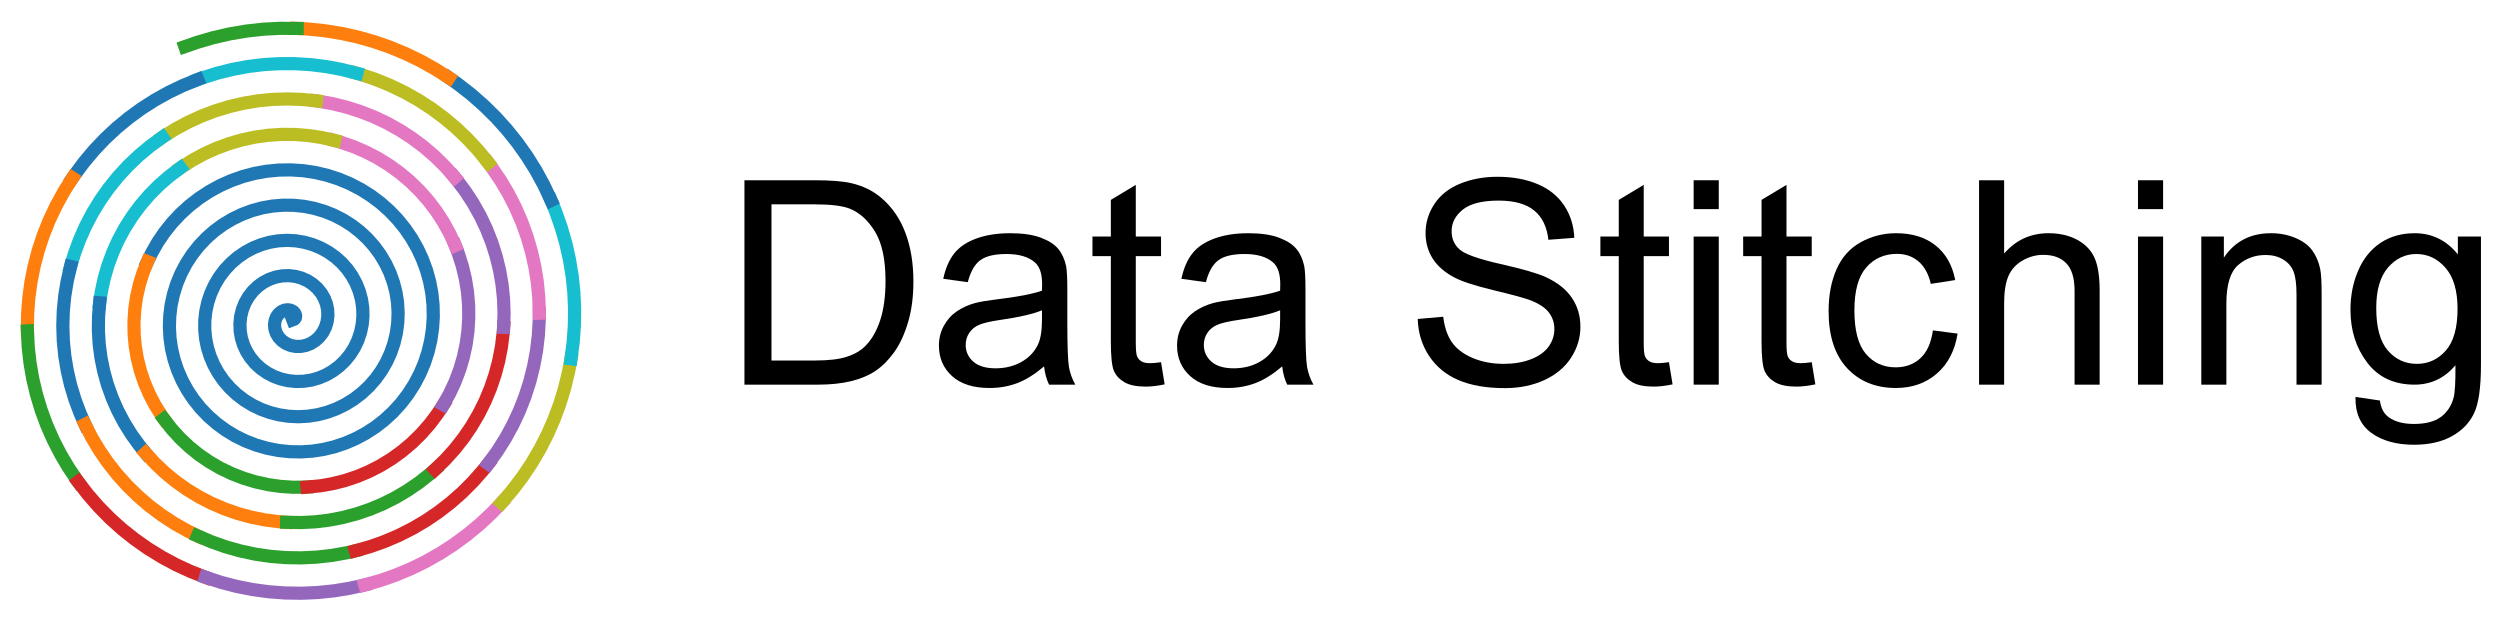
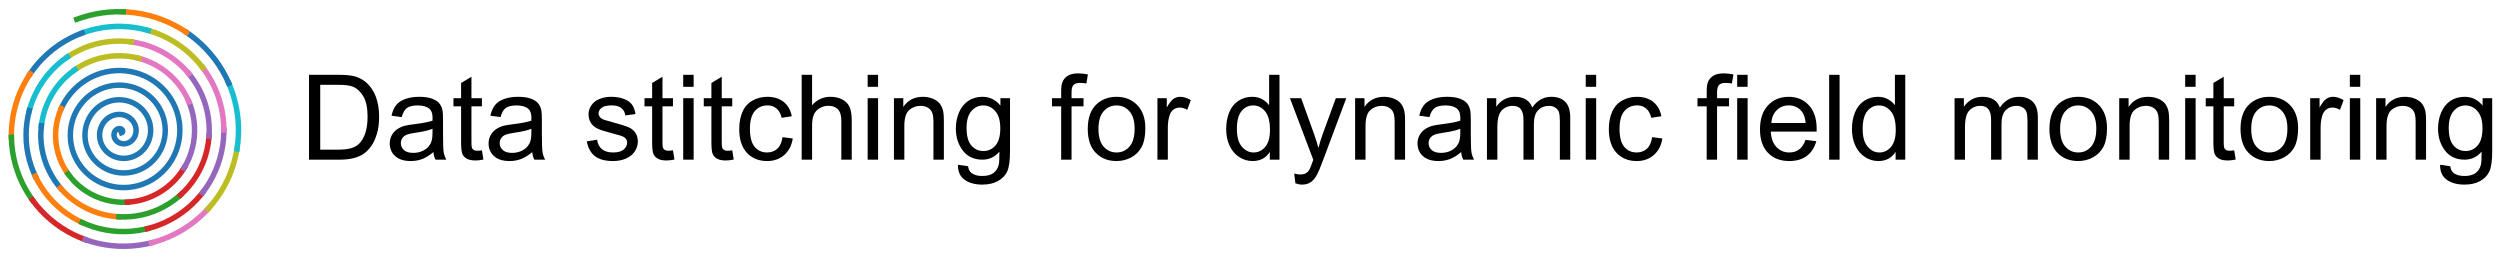
- <svg xmlns="http://www.w3.org/2000/svg" xmlns:xlink="http://www.w3.org/1999/xlink" width="569.091pt" height="141.48pt" viewBox="0 0 569.091 141.48" version="1.1">
+ <svg xmlns="http://www.w3.org/2000/svg" xmlns:xlink="http://www.w3.org/1999/xlink" width="1371.029pt" height="141.48pt" viewBox="0 0 1371.029 141.48" version="1.1">
  <defs>
    <style type="text/css">*{stroke-linejoin: round; stroke-linecap: butt}</style>
  </defs>
  <g id="figure_1">
    <g id="patch_1">
-       <path d="M 0 141.48  L 569.091 141.48  L 569.091 0  L 0 0  L 0 141.48  z " style="fill: none" />
+       <path d="M 0 141.48  L 1371.029 141.48  L 1371.029 0  L 0 0  L 0 141.48  z " style="fill: none" />
    </g>
    <g id="axes_1">
      <g id="line2d_1">
-         <path d="M 66.641 72.789  L 67.003 72.65  L 67.243 72.332  L 67.301 71.877  L 67.141 71.383  L 66.767 70.941  L 66.21 70.63  L 65.53 70.505  L 64.795 70.599  L 64.076 70.919  L 63.436 71.452  L 62.933 72.167  L 62.608 73.022  L 62.489 73.966  L 62.593 74.946  L 62.923 75.908  L 63.469 76.8  L 64.21 77.576  L 65.118 78.197  L 66.156 78.632  L 67.283 78.856  L 68.455 78.858  L 69.627 78.632  L 70.721 78.199  L 71.771 77.541  L 72.7 76.688  L 73.476 75.667  L 74.071 74.507  L 74.464 73.243  L 74.64 71.911  L 74.591 70.552  L 74.315 69.202  L 73.836 67.942  L 73.158 66.759  L 72.263 65.65  L 71.192 64.687  L 69.971 63.896  L 68.63 63.298  L 67.247 62.92  L 65.759 62.746  L 64.248 62.798  L 62.748 63.078  L 61.292 63.584  L 59.958 64.279  L 58.684 65.196  L 57.543 66.297  L 56.563 67.561  L 55.764 68.964  L 55.165 70.478  L 54.779 72.073  L 54.616 73.718  L 54.678 75.383  L 54.955 76.98  L 55.444 78.537  L 56.136 80.026  L 57.021 81.421  L 58.124 82.74  L 59.401 83.908  L 60.779 84.873  L 62.277 85.66  L 63.872 86.256  L 65.598 86.659  L 67.371 86.837  L 69.164 86.787  L 70.946 86.508  L 72.631 86.021  L 74.254 85.328  L 75.79 84.439  L 77.217 83.365  L 78.511 82.121  L 79.656 80.724  L 80.633 79.194  L 81.451 77.492  L 82.061 75.695  L 82.453 73.828  L 82.618 71.982  L 82.565 70.057  L 82.296 68.208  L 81.794 66.332  L 81.07 64.521  L 80.136 62.801  L 79.042 61.246  L 77.776 59.82  L 76.35 58.539  L 74.729 57.386  L 72.978 56.424  L 71.122 55.667  L 69.248 55.139  L 67.32 54.819  L 65.361 54.711  L 63.326 54.825  L 61.376 55.154  L 59.465 55.696  L 57.616 56.444  L 55.852 57.39  L 54.136 58.566  L 52.605 59.882  L 51.17 61.411  L 49.907 63.095  L 48.83 64.913  L 47.952 66.843  L 47.304 68.797  L 46.86 70.813  L 46.627 72.871  L 46.609 75.021  L 46.809 77.095  L 47.223 79.144  L 47.847 81.144  L 48.675 83.076  L 49.698 84.919  L 50.906 86.652  L 52.288 88.259  L 53.886 89.77  L 55.638 91.109  L 57.524 92.262  L 59.458 93.188  L 61.481 93.917  L 63.573 94.443  L 65.713 94.759  L 67.956 94.862  L 70.204 94.736  L 72.361 94.396  L 74.481 93.842  L 76.543 93.081  L 78.526 92.119  L 80.476 90.923  L 82.303 89.532  L 83.987 87.961  L 85.511 86.225  L 86.859 84.34  L 88.019 82.326  L 88.948 80.274  L 89.68 78.136  L 90.222 75.856  L 90.54 73.529  L 90.629 71.176  L 90.491 68.819  L 90.138 66.56  L 89.572 64.339  L 88.77 62.103  L 87.788 60.021  L 86.571 57.969  L 85.208 56.102  L 83.675 54.366  L 81.983 52.777  L 80.147 51.349  L 78.112 50.053  L 75.959 48.955  L 73.782 48.091  L 71.53 47.43  L 69.221 46.975  L 66.875 46.733  L 64.43 46.708  L 61.986 46.912  L 59.648 47.327  L 57.35 47.956  L 55.113 48.79  L 52.881 49.864  L 50.754 51.142  L 48.813 52.564  L 47.003 54.156  L 45.283 55.97  L 43.733 57.938  L 42.365 60.045  L 41.194 62.272  L 40.227 64.601  L 39.475 67.014  L 38.944 69.49  L 38.644 71.924  L 38.559 74.463  L 38.702 77.005  L 39.059 79.444  L 39.629 81.847  L 40.437 84.274  L 41.462 86.624  L 42.651 88.802  L 44.027 90.873  L 45.634 92.886  L 47.419 94.751  L 49.367 96.452  L 51.462 97.977  L 53.611 99.271  L 55.868 100.379  L 58.298 101.319  L 60.807 102.042  L 63.376 102.543  L 65.895 102.812  L 68.522 102.865  L 71.061 102.698  L 73.582 102.316  L 76.067 101.721  L 78.58 100.885  L 80.936 99.871  L 83.204 98.661  L 85.367 97.264  L 87.478 95.63  L 89.445 93.816  L 91.253 91.837  L 92.888 89.706  L 94.337 87.441  L 95.588 85.058  L 96.601 82.662  L 97.44 80.105  L 98.059 77.486  L 98.457 74.825  L 98.63 72.14  L 98.58 69.451  L 98.305 66.776  L 97.81 64.135  L 97.096 61.544  L 96.169 59.022  L 95.039 56.585  L 93.712 54.251  L 92.198 52.033  L 90.508 49.947  L 88.654 48.006  L 86.579 46.166  L 84.431 44.557  L 82.083 43.082  L 79.62 41.807  L 77.059 40.741  L 74.418 39.89  L 71.717 39.26  L 68.973 38.853  L 66.203 38.672  L 63.428 38.716  L 60.665 38.986  L 57.933 39.479  L 55.249 40.192  L 52.631 41.119  L 50.094 42.254  L 47.656 43.587  L 45.332 45.112  L 43.135 46.816  L 41.08 48.689  L 39.179 50.718  L 37.443 52.891  L 35.882 55.193  L 34.507 57.611  L 33.573 59.552  L 33.573 59.552  " clip-path="url(#pd150b7e756)" style="fill: none; stroke: #1f77b4; stroke-width: 3; stroke-linecap: square" />
+         <path d="M 66.641 72.789  L 67.003 72.65  L 67.243 72.332  L 67.301 71.877  L 67.141 71.383  L 66.767 70.941  L 66.21 70.63  L 65.53 70.505  L 64.795 70.599  L 64.076 70.919  L 63.436 71.452  L 62.933 72.167  L 62.608 73.022  L 62.489 73.966  L 62.593 74.946  L 62.923 75.908  L 63.469 76.8  L 64.21 77.576  L 65.118 78.197  L 66.156 78.632  L 67.283 78.856  L 68.455 78.858  L 69.627 78.632  L 70.721 78.199  L 71.771 77.541  L 72.7 76.688  L 73.476 75.667  L 74.071 74.507  L 74.464 73.243  L 74.64 71.911  L 74.591 70.552  L 74.315 69.202  L 73.836 67.942  L 73.158 66.759  L 72.263 65.65  L 71.192 64.687  L 69.971 63.896  L 68.63 63.298  L 67.247 62.92  L 65.759 62.746  L 64.248 62.798  L 62.748 63.078  L 61.292 63.584  L 59.958 64.279  L 58.684 65.196  L 57.543 66.297  L 56.563 67.561  L 55.764 68.964  L 55.165 70.478  L 54.779 72.073  L 54.616 73.718  L 54.678 75.383  L 54.955 76.98  L 55.444 78.537  L 56.136 80.026  L 57.021 81.421  L 58.124 82.74  L 59.401 83.908  L 60.779 84.873  L 62.277 85.66  L 63.872 86.256  L 65.598 86.659  L 67.371 86.837  L 69.164 86.787  L 70.946 86.508  L 72.631 86.021  L 74.254 85.328  L 75.79 84.439  L 77.217 83.365  L 78.511 82.121  L 79.656 80.724  L 80.633 79.194  L 81.451 77.492  L 82.061 75.695  L 82.453 73.828  L 82.618 71.982  L 82.565 70.057  L 82.296 68.208  L 81.794 66.332  L 81.07 64.521  L 80.136 62.801  L 79.042 61.246  L 77.776 59.82  L 76.35 58.539  L 74.729 57.386  L 72.978 56.424  L 71.122 55.667  L 69.248 55.139  L 67.32 54.819  L 65.361 54.711  L 63.326 54.825  L 61.376 55.154  L 59.465 55.696  L 57.616 56.444  L 55.852 57.39  L 54.136 58.566  L 52.605 59.882  L 51.17 61.411  L 49.907 63.095  L 48.83 64.913  L 47.952 66.843  L 47.304 68.797  L 46.86 70.813  L 46.627 72.871  L 46.609 75.021  L 46.809 77.095  L 47.223 79.144  L 47.847 81.144  L 48.675 83.076  L 49.698 84.919  L 50.906 86.652  L 52.288 88.259  L 53.886 89.77  L 55.638 91.109  L 57.524 92.262  L 59.458 93.188  L 61.481 93.917  L 63.573 94.443  L 65.713 94.759  L 67.956 94.862  L 70.204 94.736  L 72.361 94.396  L 74.481 93.842  L 76.543 93.081  L 78.526 92.119  L 80.476 90.923  L 82.303 89.532  L 83.987 87.961  L 85.511 86.225  L 86.859 84.34  L 88.019 82.326  L 88.948 80.274  L 89.68 78.136  L 90.222 75.856  L 90.54 73.529  L 90.629 71.176  L 90.491 68.819  L 90.138 66.56  L 89.572 64.339  L 88.77 62.103  L 87.788 60.021  L 86.571 57.969  L 85.208 56.102  L 83.675 54.366  L 81.983 52.777  L 80.147 51.349  L 78.112 50.053  L 75.959 48.955  L 73.782 48.091  L 71.53 47.43  L 69.221 46.975  L 66.875 46.733  L 64.43 46.708  L 61.986 46.912  L 59.648 47.327  L 57.35 47.956  L 55.113 48.79  L 52.881 49.864  L 50.754 51.142  L 48.813 52.564  L 47.003 54.156  L 45.283 55.97  L 43.733 57.938  L 42.365 60.045  L 41.194 62.272  L 40.227 64.601  L 39.475 67.014  L 38.944 69.49  L 38.644 71.924  L 38.559 74.463  L 38.702 77.005  L 39.059 79.444  L 39.629 81.847  L 40.437 84.274  L 41.462 86.624  L 42.651 88.802  L 44.027 90.873  L 45.634 92.886  L 47.419 94.751  L 49.367 96.452  L 51.462 97.977  L 53.611 99.271  L 55.868 100.379  L 58.298 101.319  L 60.807 102.042  L 63.376 102.543  L 65.895 102.812  L 68.522 102.865  L 71.061 102.698  L 73.582 102.316  L 76.067 101.721  L 78.58 100.885  L 80.936 99.871  L 83.204 98.661  L 85.367 97.264  L 87.478 95.63  L 89.445 93.816  L 91.253 91.837  L 92.888 89.706  L 94.337 87.441  L 95.588 85.058  L 96.601 82.662  L 97.44 80.105  L 98.059 77.486  L 98.457 74.825  L 98.63 72.14  L 98.58 69.451  L 98.305 66.776  L 97.81 64.135  L 97.096 61.544  L 96.169 59.022  L 95.039 56.585  L 93.712 54.251  L 92.198 52.033  L 90.508 49.947  L 88.654 48.006  L 86.579 46.166  L 84.431 44.557  L 82.083 43.082  L 79.62 41.807  L 77.059 40.741  L 74.418 39.89  L 71.717 39.26  L 68.973 38.853  L 66.203 38.672  L 63.428 38.716  L 60.665 38.986  L 57.933 39.479  L 55.249 40.192  L 52.631 41.119  L 50.094 42.254  L 47.656 43.587  L 45.332 45.112  L 43.135 46.816  L 41.08 48.689  L 39.179 50.718  L 37.443 52.891  L 35.882 55.193  L 34.507 57.611  L 33.573 59.552  L 33.573 59.552  " clip-path="url(#pf67fb04f64)" style="fill: none; stroke: #1f77b4; stroke-width: 3; stroke-linecap: square" />
      </g>
      <g id="line2d_2">
-         <path d="M 33.573 59.552  L 32.544 62.138  L 31.719 64.795  L 31.085 67.596  L 30.685 70.349  L 30.497 73.214  L 30.534 76.085  L 30.787 78.854  L 31.271 81.683  L 31.976 84.464  L 32.867 87.097  L 33.993 89.735  L 35.277 92.199  L 36.794 94.632  L 37.307 95.367  L 37.307 95.367  " clip-path="url(#pd150b7e756)" style="fill: none; stroke: #ff7f0e; stroke-width: 3; stroke-linecap: square" />
+         <path d="M 33.573 59.552  L 32.544 62.138  L 31.719 64.795  L 31.085 67.596  L 30.685 70.349  L 30.497 73.214  L 30.534 76.085  L 30.787 78.854  L 31.271 81.683  L 31.976 84.464  L 32.867 87.097  L 33.993 89.735  L 35.277 92.199  L 36.794 94.632  L 37.307 95.367  L 37.307 95.367  " clip-path="url(#pf67fb04f64)" style="fill: none; stroke: #ff7f0e; stroke-width: 3; stroke-linecap: square" />
      </g>
      <g id="line2d_3">
-         <path d="M 37.307 95.367  L 39.065 97.633  L 40.994 99.755  L 43.08 101.721  L 45.312 103.521  L 47.677 105.142  L 50.159 106.577  L 52.744 107.817  L 55.416 108.857  L 58.161 109.69  L 61.049 110.328  L 63.889 110.729  L 66.752 110.916  L 69.71 110.883  L 69.889 110.873  L 69.889 110.873  " clip-path="url(#pd150b7e756)" style="fill: none; stroke: #2ca02c; stroke-width: 3; stroke-linecap: square" />
+         <path d="M 37.307 95.367  L 39.065 97.633  L 40.994 99.755  L 43.08 101.721  L 45.312 103.521  L 47.677 105.142  L 50.159 106.577  L 52.744 107.817  L 55.416 108.857  L 58.161 109.69  L 61.049 110.328  L 63.889 110.729  L 66.752 110.916  L 69.71 110.883  L 69.889 110.873  L 69.889 110.873  " clip-path="url(#pf67fb04f64)" style="fill: none; stroke: #2ca02c; stroke-width: 3; stroke-linecap: square" />
      </g>
      <g id="line2d_4">
-         <path d="M 69.889 110.873  L 72.835 110.598  L 75.664 110.111  L 78.534 109.39  L 81.342 108.45  L 83.988 107.335  L 86.623 105.984  L 89.147 104.436  L 91.547 102.7  L 93.809 100.787  L 95.922 98.71  L 97.871 96.478  L 99.649 94.106  L 100.921 92.147  L 100.921 92.147  " clip-path="url(#pd150b7e756)" style="fill: none; stroke: #d62728; stroke-width: 3; stroke-linecap: square" />
+         <path d="M 69.889 110.873  L 72.835 110.598  L 75.664 110.111  L 78.534 109.39  L 81.342 108.45  L 83.988 107.335  L 86.623 105.984  L 89.147 104.436  L 91.547 102.7  L 93.809 100.787  L 95.922 98.71  L 97.871 96.478  L 99.649 94.106  L 100.921 92.147  L 100.921 92.147  " clip-path="url(#pf67fb04f64)" style="fill: none; stroke: #d62728; stroke-width: 3; stroke-linecap: square" />
      </g>
      <g id="line2d_5">
-         <path d="M 100.921 92.147  L 102.365 89.558  L 103.612 86.868  L 104.655 84.093  L 105.49 81.248  L 106.111 78.349  L 106.516 75.413  L 106.704 72.454  L 106.671 69.4  L 106.418 66.448  L 105.946 63.522  L 105.239 60.553  L 104.338 57.731  L 103.625 55.889  L 103.625 55.889  " clip-path="url(#pd150b7e756)" style="fill: none; stroke: #9467bd; stroke-width: 3; stroke-linecap: square" />
+         <path d="M 100.921 92.147  L 102.365 89.558  L 103.612 86.868  L 104.655 84.093  L 105.49 81.248  L 106.111 78.349  L 106.516 75.413  L 106.704 72.454  L 106.671 69.4  L 106.418 66.448  L 105.946 63.522  L 105.239 60.553  L 104.338 57.731  L 103.625 55.889  L 103.625 55.889  " clip-path="url(#pf67fb04f64)" style="fill: none; stroke: #9467bd; stroke-width: 3; stroke-linecap: square" />
      </g>
      <g id="line2d_6">
-         <path d="M 103.625 55.889  L 102.39 53.197  L 100.915 50.525  L 99.297 48.044  L 97.504 45.687  L 95.482 43.402  L 93.297 41.273  L 90.96 39.312  L 88.485 37.53  L 85.884 35.935  L 83.253 34.575  L 80.449 33.372  L 77.479 32.353  L 76.186 31.987  L 76.186 31.987  " clip-path="url(#pd150b7e756)" style="fill: none; stroke: #e377c2; stroke-width: 3; stroke-linecap: square" />
+         <path d="M 103.625 55.889  L 102.39 53.197  L 100.915 50.525  L 99.297 48.044  L 97.504 45.687  L 95.482 43.402  L 93.297 41.273  L 90.96 39.312  L 88.485 37.53  L 85.884 35.935  L 83.253 34.575  L 80.449 33.372  L 77.479 32.353  L 76.186 31.987  L 76.186 31.987  " clip-path="url(#pf67fb04f64)" style="fill: none; stroke: #e377c2; stroke-width: 3; stroke-linecap: square" />
      </g>
      <g id="line2d_7">
-         <path d="M 76.186 31.987  L 73.211 31.31  L 70.194 30.851  L 67.152 30.611  L 64.1 30.593  L 61.055 30.793  L 58.032 31.214  L 55.046 31.853  L 52.115 32.704  L 49.168 33.796  L 46.389 35.063  L 43.707 36.524  L 41.062 38.223  L 41.062 38.223  " clip-path="url(#pd150b7e756)" style="fill: none; stroke: #bcbd22; stroke-width: 3; stroke-linecap: square" />
+         <path d="M 76.186 31.987  L 73.211 31.31  L 70.194 30.851  L 67.152 30.611  L 64.1 30.593  L 61.055 30.793  L 58.032 31.214  L 55.046 31.853  L 52.115 32.704  L 49.168 33.796  L 46.389 35.063  L 43.707 36.524  L 41.062 38.223  L 41.062 38.223  " clip-path="url(#pf67fb04f64)" style="fill: none; stroke: #bcbd22; stroke-width: 3; stroke-linecap: square" />
      </g>
      <g id="line2d_8">
-         <path d="M 41.062 38.223  L 38.547 40.111  L 36.177 42.178  L 34.023 44.345  L 31.971 46.73  L 30.096 49.256  L 28.408 51.911  L 26.917 54.681  L 25.661 57.467  L 24.575 60.419  L 23.701 63.442  L 23.047 66.52  L 22.694 68.92  L 22.694 68.92  " clip-path="url(#pd150b7e756)" style="fill: none; stroke: #17becf; stroke-width: 3; stroke-linecap: square" />
+         <path d="M 41.062 38.223  L 38.547 40.111  L 36.177 42.178  L 34.023 44.345  L 31.971 46.73  L 30.096 49.256  L 28.408 51.911  L 26.917 54.681  L 25.661 57.467  L 24.575 60.419  L 23.701 63.442  L 23.047 66.52  L 22.694 68.92  L 22.694 68.92  " clip-path="url(#pf67fb04f64)" style="fill: none; stroke: #17becf; stroke-width: 3; stroke-linecap: square" />
      </g>
      <g id="line2d_9">
-         <path d="M 22.694 68.92  L 22.433 72.054  L 22.394 75.198  L 22.578 78.337  L 22.986 81.453  L 23.613 84.531  L 24.457 87.558  L 25.546 90.599  L 26.812 93.472  L 28.278 96.248  L 29.934 98.915  L 31.773 101.459  L 33.135 103.124  L 33.135 103.124  " clip-path="url(#pd150b7e756)" style="fill: none; stroke: #1f77b4; stroke-width: 3; stroke-linecap: square" />
+         <path d="M 22.694 68.92  L 22.433 72.054  L 22.394 75.198  L 22.578 78.337  L 22.986 81.453  L 23.613 84.531  L 24.457 87.558  L 25.546 90.599  L 26.812 93.472  L 28.278 96.248  L 29.934 98.915  L 31.773 101.459  L 33.135 103.124  L 33.135 103.124  " clip-path="url(#pf67fb04f64)" style="fill: none; stroke: #1f77b4; stroke-width: 3; stroke-linecap: square" />
      </g>
      <g id="line2d_10">
-         <path d="M 33.135 103.124  L 35.259 105.435  L 37.54 107.59  L 39.963 109.582  L 42.519 111.401  L 45.273 113.083  L 48.058 114.527  L 51.02 115.808  L 54.063 116.877  L 57.088 117.708  L 60.251 118.345  L 63.452 118.758  L 65.24 118.89  L 65.24 118.89  " clip-path="url(#pd150b7e756)" style="fill: none; stroke: #ff7f0e; stroke-width: 3; stroke-linecap: square" />
+         <path d="M 33.135 103.124  L 35.259 105.435  L 37.54 107.59  L 39.963 109.582  L 42.519 111.401  L 45.273 113.083  L 48.058 114.527  L 51.02 115.808  L 54.063 116.877  L 57.088 117.708  L 60.251 118.345  L 63.452 118.758  L 65.24 118.89  L 65.24 118.89  " clip-path="url(#pf67fb04f64)" style="fill: none; stroke: #ff7f0e; stroke-width: 3; stroke-linecap: square" />
      </g>
      <g id="line2d_11">
-         <path d="M 65.24 118.89  L 68.468 118.953  L 71.693 118.792  L 74.899 118.405  L 77.982 117.815  L 81.106 116.992  L 84.165 115.954  L 87.146 114.708  L 90.036 113.258  L 92.818 111.614  L 95.409 109.834  L 97.947 107.829  L 99.027 106.883  L 99.027 106.883  " clip-path="url(#pd150b7e756)" style="fill: none; stroke: #2ca02c; stroke-width: 3; stroke-linecap: square" />
+         <path d="M 65.24 118.89  L 68.468 118.953  L 71.693 118.792  L 74.899 118.405  L 77.982 117.815  L 81.106 116.992  L 84.165 115.954  L 87.146 114.708  L 90.036 113.258  L 92.818 111.614  L 95.409 109.834  L 97.947 107.829  L 99.027 106.883  L 99.027 106.883  " clip-path="url(#pf67fb04f64)" style="fill: none; stroke: #2ca02c; stroke-width: 3; stroke-linecap: square" />
      </g>
      <g id="line2d_12">
-         <path d="M 99.027 106.883  L 101.353 104.635  L 103.521 102.233  L 105.519 99.689  L 107.34 97.015  L 108.975 94.224  L 110.417 91.328  L 111.659 88.342  L 112.697 85.278  L 113.526 82.152  L 114.155 78.89  L 114.552 75.68  L 114.639 74.518  L 114.639 74.518  " clip-path="url(#pd150b7e756)" style="fill: none; stroke: #d62728; stroke-width: 3; stroke-linecap: square" />
+         <path d="M 99.027 106.883  L 101.353 104.635  L 103.521 102.233  L 105.519 99.689  L 107.34 97.015  L 108.975 94.224  L 110.417 91.328  L 111.659 88.342  L 112.697 85.278  L 113.526 82.152  L 114.155 78.89  L 114.552 75.68  L 114.639 74.518  L 114.639 74.518  " clip-path="url(#pf67fb04f64)" style="fill: none; stroke: #d62728; stroke-width: 3; stroke-linecap: square" />
      </g>
      <g id="line2d_13">
-         <path d="M 114.639 74.518  L 114.741 71.287  L 114.62 67.967  L 114.283 64.754  L 113.714 61.484  L 112.921 58.261  L 111.941 55.184  L 110.722 52.097  L 109.338 49.18  L 107.67 46.208  L 105.852 43.433  L 103.85 40.787  L 103.509 40.372  L 103.509 40.372  " clip-path="url(#pd150b7e756)" style="fill: none; stroke: #9467bd; stroke-width: 3; stroke-linecap: square" />
+         <path d="M 114.639 74.518  L 114.741 71.287  L 114.62 67.967  L 114.283 64.754  L 113.714 61.484  L 112.921 58.261  L 111.941 55.184  L 110.722 52.097  L 109.338 49.18  L 107.67 46.208  L 105.852 43.433  L 103.85 40.787  L 103.509 40.372  L 103.509 40.372  " clip-path="url(#pf67fb04f64)" style="fill: none; stroke: #9467bd; stroke-width: 3; stroke-linecap: square" />
      </g>
      <g id="line2d_14">
-         <path d="M 103.509 40.372  L 101.304 37.892  L 98.939 35.566  L 96.42 33.405  L 93.763 31.418  L 91.053 29.66  L 88.155 28.042  L 85.155 26.621  L 82.065 25.404  L 78.9 24.396  L 75.676 23.601  L 72.404 23.021  L 72.048 22.971  L 72.048 22.971  " clip-path="url(#pd150b7e756)" style="fill: none; stroke: #e377c2; stroke-width: 3; stroke-linecap: square" />
+         <path d="M 103.509 40.372  L 101.304 37.892  L 98.939 35.566  L 96.42 33.405  L 93.763 31.418  L 91.053 29.66  L 88.155 28.042  L 85.155 26.621  L 82.065 25.404  L 78.9 24.396  L 75.676 23.601  L 72.404 23.021  L 72.048 22.971  L 72.048 22.971  " clip-path="url(#pf67fb04f64)" style="fill: none; stroke: #e377c2; stroke-width: 3; stroke-linecap: square" />
      </g>
      <g id="line2d_15">
-         <path d="M 72.048 22.971  L 68.741 22.635  L 65.418 22.519  L 62.095 22.621  L 58.785 22.944  L 55.415 23.503  L 52.177 24.265  L 48.996 25.238  L 45.885 26.419  L 42.858 27.8  L 39.928 29.376  L 37.033 31.19  L 36.958 31.24  L 36.958 31.24  " clip-path="url(#pd150b7e756)" style="fill: none; stroke: #bcbd22; stroke-width: 3; stroke-linecap: square" />
+         <path d="M 72.048 22.971  L 68.741 22.635  L 65.418 22.519  L 62.095 22.621  L 58.785 22.944  L 55.415 23.503  L 52.177 24.265  L 48.996 25.238  L 45.885 26.419  L 42.858 27.8  L 39.928 29.376  L 37.033 31.19  L 36.958 31.24  L 36.958 31.24  " clip-path="url(#pf67fb04f64)" style="fill: none; stroke: #bcbd22; stroke-width: 3; stroke-linecap: square" />
      </g>
      <g id="line2d_16">
-         <path d="M 36.958 31.24  L 34.194 33.249  L 31.637 35.379  L 29.161 37.732  L 26.847 40.246  L 24.705 42.908  L 22.793 45.63  L 21.015 48.547  L 19.474 51.494  L 18.091 54.617  L 16.915 57.824  L 16.068 60.667  L 16.068 60.667  " clip-path="url(#pd150b7e756)" style="fill: none; stroke: #17becf; stroke-width: 3; stroke-linecap: square" />
+         <path d="M 36.958 31.24  L 34.194 33.249  L 31.637 35.379  L 29.161 37.732  L 26.847 40.246  L 24.705 42.908  L 22.793 45.63  L 21.015 48.547  L 19.474 51.494  L 18.091 54.617  L 16.915 57.824  L 16.068 60.667  L 16.068 60.667  " clip-path="url(#pf67fb04f64)" style="fill: none; stroke: #17becf; stroke-width: 3; stroke-linecap: square" />
      </g>
      <g id="line2d_17">
-         <path d="M 16.068 60.667  L 15.295 63.994  L 14.741 67.363  L 14.409 70.762  L 14.299 74.175  L 14.41 77.587  L 14.744 80.984  L 15.3 84.352  L 16.073 87.676  L 17.092 91.027  L 18.26 94.137  L 19.35 96.6  L 19.35 96.6  " clip-path="url(#pd150b7e756)" style="fill: none; stroke: #1f77b4; stroke-width: 3; stroke-linecap: square" />
+         <path d="M 16.068 60.667  L 15.295 63.994  L 14.741 67.363  L 14.409 70.762  L 14.299 74.175  L 14.41 77.587  L 14.744 80.984  L 15.3 84.352  L 16.073 87.676  L 17.092 91.027  L 18.26 94.137  L 19.35 96.6  L 19.35 96.6  " clip-path="url(#pf67fb04f64)" style="fill: none; stroke: #1f77b4; stroke-width: 3; stroke-linecap: square" />
      </g>
      <g id="line2d_18">
-         <path d="M 19.35 96.6  L 20.909 99.635  L 22.662 102.562  L 24.599 105.369  L 26.714 108.045  L 28.996 110.58  L 31.436 112.962  L 34.023 115.183  L 36.749 117.233  L 39.674 119.151  L 42.8 120.916  L 44.974 121.987  L 44.974 121.987  " clip-path="url(#pd150b7e756)" style="fill: none; stroke: #ff7f0e; stroke-width: 3; stroke-linecap: square" />
+         <path d="M 19.35 96.6  L 20.909 99.635  L 22.662 102.562  L 24.599 105.369  L 26.714 108.045  L 28.996 110.58  L 31.436 112.962  L 34.023 115.183  L 36.749 117.233  L 39.674 119.151  L 42.8 120.916  L 44.974 121.987  L 44.974 121.987  " clip-path="url(#pf67fb04f64)" style="fill: none; stroke: #ff7f0e; stroke-width: 3; stroke-linecap: square" />
      </g>
      <g id="line2d_19">
-         <path d="M 44.974 121.987  L 48.111 123.325  L 51.325 124.461  L 54.692 125.412  L 58.115 126.143  L 61.577 126.65  L 65.064 126.934  L 68.563 126.992  L 72.059 126.826  L 75.538 126.435  L 79.072 125.803  L 80.91 125.378  L 80.91 125.378  " clip-path="url(#pd150b7e756)" style="fill: none; stroke: #2ca02c; stroke-width: 3; stroke-linecap: square" />
+         <path d="M 44.974 121.987  L 48.111 123.325  L 51.325 124.461  L 54.692 125.412  L 58.115 126.143  L 61.577 126.65  L 65.064 126.934  L 68.563 126.992  L 72.059 126.826  L 75.538 126.435  L 79.072 125.803  L 80.91 125.378  L 80.91 125.378  " clip-path="url(#pf67fb04f64)" style="fill: none; stroke: #2ca02c; stroke-width: 3; stroke-linecap: square" />
      </g>
      <g id="line2d_20">
-         <path d="M 80.91 125.378  L 84.278 124.421  L 87.578 123.25  L 90.796 121.871  L 93.922 120.289  L 96.941 118.511  L 99.767 116.597  L 102.54 114.455  L 105.173 112.142  L 107.652 109.666  L 109.97 107.039  L 111.149 105.565  L 111.149 105.565  " clip-path="url(#pd150b7e756)" style="fill: none; stroke: #d62728; stroke-width: 3; stroke-linecap: square" />
+         <path d="M 80.91 125.378  L 84.278 124.421  L 87.578 123.25  L 90.796 121.871  L 93.922 120.289  L 96.941 118.511  L 99.767 116.597  L 102.54 114.455  L 105.173 112.142  L 107.652 109.666  L 109.97 107.039  L 111.149 105.565  L 111.149 105.565  " clip-path="url(#pf67fb04f64)" style="fill: none; stroke: #d62728; stroke-width: 3; stroke-linecap: square" />
      </g>
      <g id="line2d_21">
-         <path d="M 111.149 105.565  L 113.202 102.724  L 115.072 99.759  L 116.75 96.683  L 118.233 93.508  L 119.513 90.246  L 120.611 86.824  L 121.467 83.426  L 122.124 79.894  L 122.553 76.326  L 122.751 72.83  L 122.768 71.303  L 122.768 71.303  " clip-path="url(#pd150b7e756)" style="fill: none; stroke: #9467bd; stroke-width: 3; stroke-linecap: square" />
+         <path d="M 111.149 105.565  L 113.202 102.724  L 115.072 99.759  L 116.75 96.683  L 118.233 93.508  L 119.513 90.246  L 120.611 86.824  L 121.467 83.426  L 122.124 79.894  L 122.553 76.326  L 122.751 72.83  L 122.768 71.303  L 122.768 71.303  " clip-path="url(#pf67fb04f64)" style="fill: none; stroke: #9467bd; stroke-width: 3; stroke-linecap: square" />
      </g>
      <g id="line2d_22">
-         <path d="M 122.768 71.303  L 122.655 67.802  L 122.314 64.227  L 121.761 60.769  L 120.996 57.353  L 119.992 53.906  L 118.806 50.613  L 117.38 47.318  L 115.75 44.12  L 113.921 41.03  L 111.899 38.064  L 111.151 37.056  L 111.151 37.056  " clip-path="url(#pd150b7e756)" style="fill: none; stroke: #e377c2; stroke-width: 3; stroke-linecap: square" />
+         <path d="M 122.768 71.303  L 122.655 67.802  L 122.314 64.227  L 121.761 60.769  L 120.996 57.353  L 119.992 53.906  L 118.806 50.613  L 117.38 47.318  L 115.75 44.12  L 113.921 41.03  L 111.899 38.064  L 111.151 37.056  L 111.151 37.056  " clip-path="url(#pf67fb04f64)" style="fill: none; stroke: #e377c2; stroke-width: 3; stroke-linecap: square" />
      </g>
      <g id="line2d_23">
-         <path d="M 111.151 37.056  L 108.885 34.271  L 106.448 31.634  L 103.851 29.155  L 101.103 26.843  L 98.215 24.709  L 95.199 22.758  L 92.066 21  L 88.831 19.44  L 85.503 18.086  L 82.011 16.914  L 81.236 16.687  L 81.236 16.687  " clip-path="url(#pd150b7e756)" style="fill: none; stroke: #bcbd22; stroke-width: 3; stroke-linecap: square" />
+         <path d="M 111.151 37.056  L 108.885 34.271  L 106.448 31.634  L 103.851 29.155  L 101.103 26.843  L 98.215 24.709  L 95.199 22.758  L 92.066 21  L 88.831 19.44  L 85.503 18.086  L 82.011 16.914  L 81.236 16.687  L 81.236 16.687  " clip-path="url(#pf67fb04f64)" style="fill: none; stroke: #bcbd22; stroke-width: 3; stroke-linecap: square" />
      </g>
      <g id="line2d_24">
-         <path d="M 81.236 16.687  L 77.75 15.81  L 74.305 15.164  L 70.739 14.718  L 67.151 14.494  L 63.556 14.491  L 60.057 14.7  L 56.488 15.134  L 52.865 15.806  L 49.378 16.679  L 45.864 17.794  L 45.02 18.1  L 45.02 18.1  " clip-path="url(#pd150b7e756)" style="fill: none; stroke: #17becf; stroke-width: 3; stroke-linecap: square" />
+         <path d="M 81.236 16.687  L 77.75 15.81  L 74.305 15.164  L 70.739 14.718  L 67.151 14.494  L 63.556 14.491  L 60.057 14.7  L 56.488 15.134  L 52.865 15.806  L 49.378 16.679  L 45.864 17.794  L 45.02 18.1  L 45.02 18.1  " clip-path="url(#pf67fb04f64)" style="fill: none; stroke: #17becf; stroke-width: 3; stroke-linecap: square" />
      </g>
      <g id="line2d_25">
-         <path d="M 45.02 18.1  L 41.687 19.45  L 38.443 21.002  L 35.223 22.793  L 32.193 24.732  L 29.287 26.851  L 26.516 29.142  L 23.888 31.597  L 21.412 34.207  L 19.044 37.032  L 16.907 39.923  L 16.5 40.517  L 16.5 40.517  " clip-path="url(#pd150b7e756)" style="fill: none; stroke: #1f77b4; stroke-width: 3; stroke-linecap: square" />
+         <path d="M 45.02 18.1  L 41.687 19.45  L 38.443 21.002  L 35.223 22.793  L 32.193 24.732  L 29.287 26.851  L 26.516 29.142  L 23.888 31.597  L 21.412 34.207  L 19.044 37.032  L 16.907 39.923  L 16.5 40.517  L 16.5 40.517  " clip-path="url(#pf67fb04f64)" style="fill: none; stroke: #1f77b4; stroke-width: 3; stroke-linecap: square" />
      </g>
      <g id="line2d_26">
-         <path d="M 16.5 40.517  L 14.577 43.557  L 12.799 46.786  L 11.223 50.118  L 9.856 53.541  L 8.702 57.041  L 7.765 60.605  L 7.048 64.221  L 6.563 67.782  L 6.287 71.456  L 6.237 75.139  L 6.241 75.318  L 6.241 75.318  " clip-path="url(#pd150b7e756)" style="fill: none; stroke: #ff7f0e; stroke-width: 3; stroke-linecap: square" />
+         <path d="M 16.5 40.517  L 14.577 43.557  L 12.799 46.786  L 11.223 50.118  L 9.856 53.541  L 8.702 57.041  L 7.765 60.605  L 7.048 64.221  L 6.563 67.782  L 6.287 71.456  L 6.237 75.139  L 6.241 75.318  L 6.241 75.318  " clip-path="url(#pf67fb04f64)" style="fill: none; stroke: #ff7f0e; stroke-width: 3; stroke-linecap: square" />
      </g>
      <g id="line2d_27">
-         <path d="M 6.241 75.318  L 6.425 78.997  L 6.834 82.656  L 7.466 86.282  L 8.294 89.777  L 9.356 93.3  L 10.63 96.752  L 12.11 100.12  L 13.792 103.392  L 15.62 106.481  L 17.679 109.528  L 17.784 109.673  L 17.784 109.673  " clip-path="url(#pd150b7e756)" style="fill: none; stroke: #2ca02c; stroke-width: 3; stroke-linecap: square" />
+         <path d="M 6.241 75.318  L 6.425 78.997  L 6.834 82.656  L 7.466 86.282  L 8.294 89.777  L 9.356 93.3  L 10.63 96.752  L 12.11 100.12  L 13.792 103.392  L 15.62 106.481  L 17.679 109.528  L 17.784 109.673  L 17.784 109.673  " clip-path="url(#pf67fb04f64)" style="fill: none; stroke: #2ca02c; stroke-width: 3; stroke-linecap: square" />
      </g>
      <g id="line2d_28">
-         <path d="M 17.784 109.673  L 20.031 112.585  L 22.449 115.356  L 25.03 117.977  L 27.763 120.438  L 30.639 122.73  L 33.648 124.847  L 36.854 126.825  L 40.097 128.563  L 43.355 130.069  L 46.779 131.414  L 46.779 131.414  " clip-path="url(#pd150b7e756)" style="fill: none; stroke: #d62728; stroke-width: 3; stroke-linecap: square" />
+         <path d="M 17.784 109.673  L 20.031 112.585  L 22.449 115.356  L 25.03 117.977  L 27.763 120.438  L 30.639 122.73  L 33.648 124.847  L 36.854 126.825  L 40.097 128.563  L 43.355 130.069  L 46.779 131.414  L 46.779 131.414  " clip-path="url(#pf67fb04f64)" style="fill: none; stroke: #d62728; stroke-width: 3; stroke-linecap: square" />
      </g>
      <g id="line2d_29">
-         <path d="M 46.779 131.414  L 50.278 132.553  L 53.84 133.481  L 57.451 134.196  L 61.098 134.696  L 64.859 134.983  L 68.63 135.043  L 72.309 134.882  L 76.062 134.491  L 79.698 133.892  L 83.031 133.146  L 83.031 133.146  " clip-path="url(#pd150b7e756)" style="fill: none; stroke: #9467bd; stroke-width: 3; stroke-linecap: square" />
+         <path d="M 46.779 131.414  L 50.278 132.553  L 53.84 133.481  L 57.451 134.196  L 61.098 134.696  L 64.859 134.983  L 68.63 135.043  L 72.309 134.882  L 76.062 134.491  L 79.698 133.892  L 83.031 133.146  L 83.031 133.146  " clip-path="url(#pf67fb04f64)" style="fill: none; stroke: #9467bd; stroke-width: 3; stroke-linecap: square" />
      </g>
      <g id="line2d_30">
-         <path d="M 83.031 133.146  L 86.574 132.138  L 90.053 130.923  L 93.536 129.469  L 96.926 127.808  L 100.21 125.948  L 103.378 123.894  L 106.418 121.656  L 109.253 119.299  L 112.008 116.717  L 114.183 114.444  L 114.183 114.444  " clip-path="url(#pd150b7e756)" style="fill: none; stroke: #e377c2; stroke-width: 3; stroke-linecap: square" />
+         <path d="M 83.031 133.146  L 86.574 132.138  L 90.053 130.923  L 93.536 129.469  L 96.926 127.808  L 100.21 125.948  L 103.378 123.894  L 106.418 121.656  L 109.253 119.299  L 112.008 116.717  L 114.183 114.444  L 114.183 114.444  " clip-path="url(#pf67fb04f64)" style="fill: none; stroke: #e377c2; stroke-width: 3; stroke-linecap: square" />
      </g>
      <g id="line2d_31">
-         <path d="M 114.183 114.444  L 116.641 111.577  L 118.924 108.569  L 121.025 105.431  L 122.936 102.175  L 124.652 98.81  L 126.132 95.434  L 127.444 91.893  L 128.52 88.368  L 129.449 84.522  L 129.975 81.692  L 129.975 81.692  " clip-path="url(#pd150b7e756)" style="fill: none; stroke: #bcbd22; stroke-width: 3; stroke-linecap: square" />
+         <path d="M 114.183 114.444  L 116.641 111.577  L 118.924 108.569  L 121.025 105.431  L 122.936 102.175  L 124.652 98.81  L 126.132 95.434  L 127.444 91.893  L 128.52 88.368  L 129.449 84.522  L 129.975 81.692  L 129.975 81.692  " clip-path="url(#pf67fb04f64)" style="fill: none; stroke: #bcbd22; stroke-width: 3; stroke-linecap: square" />
      </g>
      <g id="line2d_32">
-         <path d="M 129.975 81.692  L 130.471 77.948  L 130.747 74.181  L 130.801 70.316  L 130.631 66.545  L 130.25 62.88  L 129.626 59.066  L 128.796 55.385  L 127.754 51.758  L 126.469 48.116  L 125.444 45.624  L 125.444 45.624  " clip-path="url(#pd150b7e756)" style="fill: none; stroke: #17becf; stroke-width: 3; stroke-linecap: square" />
+         <path d="M 129.975 81.692  L 130.471 77.948  L 130.747 74.181  L 130.801 70.316  L 130.631 66.545  L 130.25 62.88  L 129.626 59.066  L 128.796 55.385  L 127.754 51.758  L 126.469 48.116  L 125.444 45.624  L 125.444 45.624  " clip-path="url(#pf67fb04f64)" style="fill: none; stroke: #17becf; stroke-width: 3; stroke-linecap: square" />
      </g>
      <g id="line2d_33">
-         <path d="M 125.444 45.624  L 123.797 42.13  L 121.99 38.82  L 119.994 35.62  L 117.816 32.541  L 115.404 29.526  L 112.88 26.724  L 110.134 24.012  L 107.232 21.467  L 104.184 19.098  L 102.201 17.707  L 102.201 17.707  " clip-path="url(#pd150b7e756)" style="fill: none; stroke: #1f77b4; stroke-width: 3; stroke-linecap: square" />
+         <path d="M 125.444 45.624  L 123.797 42.13  L 121.99 38.82  L 119.994 35.62  L 117.816 32.541  L 115.404 29.526  L 112.88 26.724  L 110.134 24.012  L 107.232 21.467  L 104.184 19.098  L 102.201 17.707  L 102.201 17.707  " clip-path="url(#pf67fb04f64)" style="fill: none; stroke: #1f77b4; stroke-width: 3; stroke-linecap: square" />
      </g>
      <g id="line2d_34">
-         <path d="M 102.201 17.707  L 98.94 15.64  L 95.643 13.812  L 92.166 12.138  L 88.595 10.672  L 85.03 9.443  L 81.401 8.422  L 77.63 7.591  L 73.818 6.982  L 69.975 6.597  L 67.645 6.473  L 67.645 6.473  " clip-path="url(#pd150b7e756)" style="fill: none; stroke: #ff7f0e; stroke-width: 3; stroke-linecap: square" />
+         <path d="M 102.201 17.707  L 98.94 15.64  L 95.643 13.812  L 92.166 12.138  L 88.595 10.672  L 85.03 9.443  L 81.401 8.422  L 77.63 7.591  L 73.818 6.982  L 69.975 6.597  L 67.645 6.473  L 67.645 6.473  " clip-path="url(#pf67fb04f64)" style="fill: none; stroke: #ff7f0e; stroke-width: 3; stroke-linecap: square" />
      </g>
      <g id="line2d_35">
-         <path d="M 67.645 6.473  L 63.782 6.448  L 59.925 6.646  L 56.086 7.07  L 52.276 7.717  L 48.512 8.583  L 44.864 9.647  L 42.095 10.608  L 42.095 10.608  " clip-path="url(#pd150b7e756)" style="fill: none; stroke: #2ca02c; stroke-width: 3; stroke-linecap: square" />
+         <path d="M 67.645 6.473  L 63.782 6.448  L 59.925 6.646  L 56.086 7.07  L 52.276 7.717  L 48.512 8.583  L 44.864 9.647  L 42.095 10.608  L 42.095 10.608  " clip-path="url(#pf67fb04f64)" style="fill: none; stroke: #2ca02c; stroke-width: 3; stroke-linecap: square" />
      </g>
      <g id="text_1">
        <g transform="translate(164.4458 87.55875) scale(0.65 -0.65)">
          <defs>
            <path id="ArialMT-44" d="M 494 0  L 494 4581  L 2072 4581  Q 2606 4581 2888 4516  Q 3281 4425 3559 4188  Q 3922 3881 4101 3404  Q 4281 2928 4281 2316  Q 4281 1794 4159 1391  Q 4038 988 3847 723  Q 3656 459 3429 307  Q 3203 156 2883 78  Q 2563 0 2147 0  L 494 0  z M 1100 541  L 2078 541  Q 2531 541 2789 625  Q 3047 709 3200 863  Q 3416 1078 3536 1442  Q 3656 1806 3656 2325  Q 3656 3044 3420 3430  Q 3184 3816 2847 3947  Q 2603 4041 2063 4041  L 1100 4041  L 1100 541  z " transform="scale(0.015625)" />
            <path id="ArialMT-61" d="M 2588 409  Q 2275 144 1986 34  Q 1697 -75 1366 -75  Q 819 -75 525 192  Q 231 459 231 875  Q 231 1119 342 1320  Q 453 1522 633 1644  Q 813 1766 1038 1828  Q 1203 1872 1538 1913  Q 2219 1994 2541 2106  Q 2544 2222 2544 2253  Q 2544 2597 2384 2738  Q 2169 2928 1744 2928  Q 1347 2928 1158 2789  Q 969 2650 878 2297  L 328 2372  Q 403 2725 575 2942  Q 747 3159 1072 3276  Q 1397 3394 1825 3394  Q 2250 3394 2515 3294  Q 2781 3194 2906 3042  Q 3031 2891 3081 2659  Q 3109 2516 3109 2141  L 3109 1391  Q 3109 606 3145 398  Q 3181 191 3288 0  L 2700 0  Q 2613 175 2588 409  z M 2541 1666  Q 2234 1541 1622 1453  Q 1275 1403 1131 1340  Q 988 1278 909 1158  Q 831 1038 831 891  Q 831 666 1001 516  Q 1172 366 1500 366  Q 1825 366 2078 508  Q 2331 650 2450 897  Q 2541 1088 2541 1459  L 2541 1666  z " transform="scale(0.015625)" />
            <path id="ArialMT-74" d="M 1650 503  L 1731 6  Q 1494 -44 1306 -44  Q 1000 -44 831 53  Q 663 150 594 308  Q 525 466 525 972  L 525 2881  L 113 2881  L 113 3319  L 525 3319  L 525 4141  L 1084 4478  L 1084 3319  L 1650 3319  L 1650 2881  L 1084 2881  L 1084 941  Q 1084 700 1114 631  Q 1144 563 1211 522  Q 1278 481 1403 481  Q 1497 481 1650 503  z " transform="scale(0.015625)" />
            <path id="ArialMT-20" transform="scale(0.015625)" />
-             <path id="ArialMT-53" d="M 288 1472  L 859 1522  Q 900 1178 1048 958  Q 1197 738 1509 602  Q 1822 466 2213 466  Q 2559 466 2825 569  Q 3091 672 3220 851  Q 3350 1031 3350 1244  Q 3350 1459 3225 1620  Q 3100 1781 2813 1891  Q 2628 1963 1997 2114  Q 1366 2266 1113 2400  Q 784 2572 623 2826  Q 463 3081 463 3397  Q 463 3744 659 4045  Q 856 4347 1234 4503  Q 1613 4659 2075 4659  Q 2584 4659 2973 4495  Q 3363 4331 3572 4012  Q 3781 3694 3797 3291  L 3216 3247  Q 3169 3681 2898 3903  Q 2628 4125 2100 4125  Q 1550 4125 1298 3923  Q 1047 3722 1047 3438  Q 1047 3191 1225 3031  Q 1400 2872 2139 2705  Q 2878 2538 3153 2413  Q 3553 2228 3743 1945  Q 3934 1663 3934 1294  Q 3934 928 3725 604  Q 3516 281 3123 101  Q 2731 -78 2241 -78  Q 1619 -78 1198 103  Q 778 284 539 648  Q 300 1013 288 1472  z " transform="scale(0.015625)" />
+             <path id="ArialMT-73" d="M 197 991  L 753 1078  Q 800 744 1014 566  Q 1228 388 1613 388  Q 2000 388 2187 545  Q 2375 703 2375 916  Q 2375 1106 2209 1216  Q 2094 1291 1634 1406  Q 1016 1563 777 1677  Q 538 1791 414 1992  Q 291 2194 291 2438  Q 291 2659 392 2848  Q 494 3038 669 3163  Q 800 3259 1026 3326  Q 1253 3394 1513 3394  Q 1903 3394 2198 3281  Q 2494 3169 2634 2976  Q 2775 2784 2828 2463  L 2278 2388  Q 2241 2644 2061 2787  Q 1881 2931 1553 2931  Q 1166 2931 1000 2803  Q 834 2675 834 2503  Q 834 2394 903 2306  Q 972 2216 1119 2156  Q 1203 2125 1616 2013  Q 2213 1853 2448 1751  Q 2684 1650 2818 1456  Q 2953 1263 2953 975  Q 2953 694 2789 445  Q 2625 197 2315 61  Q 2006 -75 1616 -75  Q 969 -75 630 194  Q 291 463 197 991  z " transform="scale(0.015625)" />
            <path id="ArialMT-69" d="M 425 3934  L 425 4581  L 988 4581  L 988 3934  L 425 3934  z M 425 0  L 425 3319  L 988 3319  L 988 0  L 425 0  z " transform="scale(0.015625)" />
            <path id="ArialMT-63" d="M 2588 1216  L 3141 1144  Q 3050 572 2676 248  Q 2303 -75 1759 -75  Q 1078 -75 664 370  Q 250 816 250 1647  Q 250 2184 428 2587  Q 606 2991 970 3192  Q 1334 3394 1763 3394  Q 2303 3394 2647 3120  Q 2991 2847 3088 2344  L 2541 2259  Q 2463 2594 2264 2762  Q 2066 2931 1784 2931  Q 1359 2931 1093 2626  Q 828 2322 828 1663  Q 828 994 1084 691  Q 1341 388 1753 388  Q 2084 388 2306 591  Q 2528 794 2588 1216  z " transform="scale(0.015625)" />
            <path id="ArialMT-68" d="M 422 0  L 422 4581  L 984 4581  L 984 2938  Q 1378 3394 1978 3394  Q 2347 3394 2619 3248  Q 2891 3103 3008 2847  Q 3125 2591 3125 2103  L 3125 0  L 2563 0  L 2563 2103  Q 2563 2525 2380 2717  Q 2197 2909 1863 2909  Q 1613 2909 1392 2779  Q 1172 2650 1078 2428  Q 984 2206 984 1816  L 984 0  L 422 0  z " transform="scale(0.015625)" />
            <path id="ArialMT-6e" d="M 422 0  L 422 3319  L 928 3319  L 928 2847  Q 1294 3394 1984 3394  Q 2284 3394 2536 3286  Q 2788 3178 2913 3003  Q 3038 2828 3088 2588  Q 3119 2431 3119 2041  L 3119 0  L 2556 0  L 2556 2019  Q 2556 2363 2490 2533  Q 2425 2703 2258 2804  Q 2091 2906 1866 2906  Q 1506 2906 1245 2678  Q 984 2450 984 1813  L 984 0  L 422 0  z " transform="scale(0.015625)" />
            <path id="ArialMT-67" d="M 319 -275  L 866 -356  Q 900 -609 1056 -725  Q 1266 -881 1628 -881  Q 2019 -881 2231 -725  Q 2444 -569 2519 -288  Q 2563 -116 2559 434  Q 2191 0 1641 0  Q 956 0 581 494  Q 206 988 206 1678  Q 206 2153 378 2554  Q 550 2956 876 3175  Q 1203 3394 1644 3394  Q 2231 3394 2613 2919  L 2613 3319  L 3131 3319  L 3131 450  Q 3131 -325 2973 -648  Q 2816 -972 2473 -1159  Q 2131 -1347 1631 -1347  Q 1038 -1347 672 -1080  Q 306 -813 319 -275  z M 784 1719  Q 784 1066 1043 766  Q 1303 466 1694 466  Q 2081 466 2343 764  Q 2606 1063 2606 1700  Q 2606 2309 2336 2618  Q 2066 2928 1684 2928  Q 1309 2928 1046 2623  Q 784 2319 784 1719  z " transform="scale(0.015625)" />
+             <path id="ArialMT-66" d="M 556 0  L 556 2881  L 59 2881  L 59 3319  L 556 3319  L 556 3672  Q 556 4006 616 4169  Q 697 4388 901 4523  Q 1106 4659 1475 4659  Q 1713 4659 2000 4603  L 1916 4113  Q 1741 4144 1584 4144  Q 1328 4144 1222 4034  Q 1116 3925 1116 3625  L 1116 3319  L 1763 3319  L 1763 2881  L 1116 2881  L 1116 0  L 556 0  z " transform="scale(0.015625)" />
+             <path id="ArialMT-6f" d="M 213 1659  Q 213 2581 725 3025  Q 1153 3394 1769 3394  Q 2453 3394 2887 2945  Q 3322 2497 3322 1706  Q 3322 1066 3130 698  Q 2938 331 2570 128  Q 2203 -75 1769 -75  Q 1072 -75 642 372  Q 213 819 213 1659  z M 791 1659  Q 791 1022 1069 705  Q 1347 388 1769 388  Q 2188 388 2466 706  Q 2744 1025 2744 1678  Q 2744 2294 2464 2611  Q 2184 2928 1769 2928  Q 1347 2928 1069 2612  Q 791 2297 791 1659  z " transform="scale(0.015625)" />
+             <path id="ArialMT-72" d="M 416 0  L 416 3319  L 922 3319  L 922 2816  Q 1116 3169 1280 3281  Q 1444 3394 1641 3394  Q 1925 3394 2219 3213  L 2025 2691  Q 1819 2813 1613 2813  Q 1428 2813 1281 2702  Q 1134 2591 1072 2394  Q 978 2094 978 1738  L 978 0  L 416 0  z " transform="scale(0.015625)" />
+             <path id="ArialMT-64" d="M 2575 0  L 2575 419  Q 2259 -75 1647 -75  Q 1250 -75 917 144  Q 584 363 401 755  Q 219 1147 219 1656  Q 219 2153 384 2558  Q 550 2963 881 3178  Q 1213 3394 1622 3394  Q 1922 3394 2156 3267  Q 2391 3141 2538 2938  L 2538 4581  L 3097 4581  L 3097 0  L 2575 0  z M 797 1656  Q 797 1019 1065 703  Q 1334 388 1700 388  Q 2069 388 2326 689  Q 2584 991 2584 1609  Q 2584 2291 2321 2609  Q 2059 2928 1675 2928  Q 1300 2928 1048 2622  Q 797 2316 797 1656  z " transform="scale(0.015625)" />
+             <path id="ArialMT-79" d="M 397 -1278  L 334 -750  Q 519 -800 656 -800  Q 844 -800 956 -737  Q 1069 -675 1141 -563  Q 1194 -478 1313 -144  Q 1328 -97 1363 -6  L 103 3319  L 709 3319  L 1400 1397  Q 1534 1031 1641 628  Q 1738 1016 1872 1384  L 2581 3319  L 3144 3319  L 1881 -56  Q 1678 -603 1566 -809  Q 1416 -1088 1222 -1217  Q 1028 -1347 759 -1347  Q 597 -1347 397 -1278  z " transform="scale(0.015625)" />
+             <path id="ArialMT-6d" d="M 422 0  L 422 3319  L 925 3319  L 925 2853  Q 1081 3097 1340 3245  Q 1600 3394 1931 3394  Q 2300 3394 2536 3241  Q 2772 3088 2869 2813  Q 3263 3394 3894 3394  Q 4388 3394 4653 3120  Q 4919 2847 4919 2278  L 4919 0  L 4359 0  L 4359 2091  Q 4359 2428 4304 2576  Q 4250 2725 4106 2815  Q 3963 2906 3769 2906  Q 3419 2906 3187 2673  Q 2956 2441 2956 1928  L 2956 0  L 2394 0  L 2394 2156  Q 2394 2531 2256 2718  Q 2119 2906 1806 2906  Q 1569 2906 1367 2781  Q 1166 2656 1075 2415  Q 984 2175 984 1722  L 984 0  L 422 0  z " transform="scale(0.015625)" />
+             <path id="ArialMT-65" d="M 2694 1069  L 3275 997  Q 3138 488 2766 206  Q 2394 -75 1816 -75  Q 1088 -75 661 373  Q 234 822 234 1631  Q 234 2469 665 2931  Q 1097 3394 1784 3394  Q 2450 3394 2872 2941  Q 3294 2488 3294 1666  Q 3294 1616 3291 1516  L 816 1516  Q 847 969 1125 678  Q 1403 388 1819 388  Q 2128 388 2347 550  Q 2566 713 2694 1069  z M 847 1978  L 2700 1978  Q 2663 2397 2488 2606  Q 2219 2931 1791 2931  Q 1403 2931 1139 2672  Q 875 2413 847 1978  z " transform="scale(0.015625)" />
+             <path id="ArialMT-6c" d="M 409 0  L 409 4581  L 972 4581  L 972 0  L 409 0  z " transform="scale(0.015625)" />
          </defs>
          <use xlink:href="#ArialMT-44" />
          <use xlink:href="#ArialMT-61" x="72.217" />
          <use xlink:href="#ArialMT-74" x="127.832" />
          <use xlink:href="#ArialMT-61" x="155.615" />
          <use xlink:href="#ArialMT-20" x="211.23" />
-           <use xlink:href="#ArialMT-53" x="239.014" />
-           <use xlink:href="#ArialMT-74" x="305.713" />
-           <use xlink:href="#ArialMT-69" x="333.496" />
-           <use xlink:href="#ArialMT-74" x="355.713" />
-           <use xlink:href="#ArialMT-63" x="383.496" />
-           <use xlink:href="#ArialMT-68" x="433.496" />
-           <use xlink:href="#ArialMT-69" x="489.111" />
-           <use xlink:href="#ArialMT-6e" x="511.328" />
-           <use xlink:href="#ArialMT-67" x="566.943" />
+           <use xlink:href="#ArialMT-73" x="239.014" />
+           <use xlink:href="#ArialMT-74" x="289.014" />
+           <use xlink:href="#ArialMT-69" x="316.797" />
+           <use xlink:href="#ArialMT-74" x="339.014" />
+           <use xlink:href="#ArialMT-63" x="366.797" />
+           <use xlink:href="#ArialMT-68" x="416.797" />
+           <use xlink:href="#ArialMT-69" x="472.412" />
+           <use xlink:href="#ArialMT-6e" x="494.629" />
+           <use xlink:href="#ArialMT-67" x="550.244" />
+           <use xlink:href="#ArialMT-20" x="605.859" />
+           <use xlink:href="#ArialMT-66" x="633.643" />
+           <use xlink:href="#ArialMT-6f" x="661.426" />
+           <use xlink:href="#ArialMT-72" x="717.041" />
+           <use xlink:href="#ArialMT-20" x="750.342" />
+           <use xlink:href="#ArialMT-64" x="778.125" />
+           <use xlink:href="#ArialMT-79" x="833.74" />
+           <use xlink:href="#ArialMT-6e" x="883.74" />
+           <use xlink:href="#ArialMT-61" x="939.355" />
+           <use xlink:href="#ArialMT-6d" x="994.971" />
+           <use xlink:href="#ArialMT-69" x="1078.271" />
+           <use xlink:href="#ArialMT-63" x="1100.488" />
+           <use xlink:href="#ArialMT-20" x="1150.488" />
+           <use xlink:href="#ArialMT-66" x="1178.271" />
+           <use xlink:href="#ArialMT-69" x="1206.055" />
+           <use xlink:href="#ArialMT-65" x="1228.271" />
+           <use xlink:href="#ArialMT-6c" x="1283.887" />
+           <use xlink:href="#ArialMT-64" x="1306.104" />
+           <use xlink:href="#ArialMT-20" x="1361.719" />
+           <use xlink:href="#ArialMT-6d" x="1389.502" />
+           <use xlink:href="#ArialMT-6f" x="1472.803" />
+           <use xlink:href="#ArialMT-6e" x="1528.418" />
+           <use xlink:href="#ArialMT-69" x="1584.033" />
+           <use xlink:href="#ArialMT-74" x="1606.25" />
+           <use xlink:href="#ArialMT-6f" x="1634.033" />
+           <use xlink:href="#ArialMT-72" x="1689.648" />
+           <use xlink:href="#ArialMT-69" x="1722.949" />
+           <use xlink:href="#ArialMT-6e" x="1745.166" />
+           <use xlink:href="#ArialMT-67" x="1800.781" />
        </g>
      </g>
    </g>
  </g>
  <defs>
-     <clipPath id="pd150b7e756">
+     <clipPath id="pf67fb04f64">
      <rect x="0" y="0" width="137.038" height="141.48" />
    </clipPath>
  </defs>
</svg>
